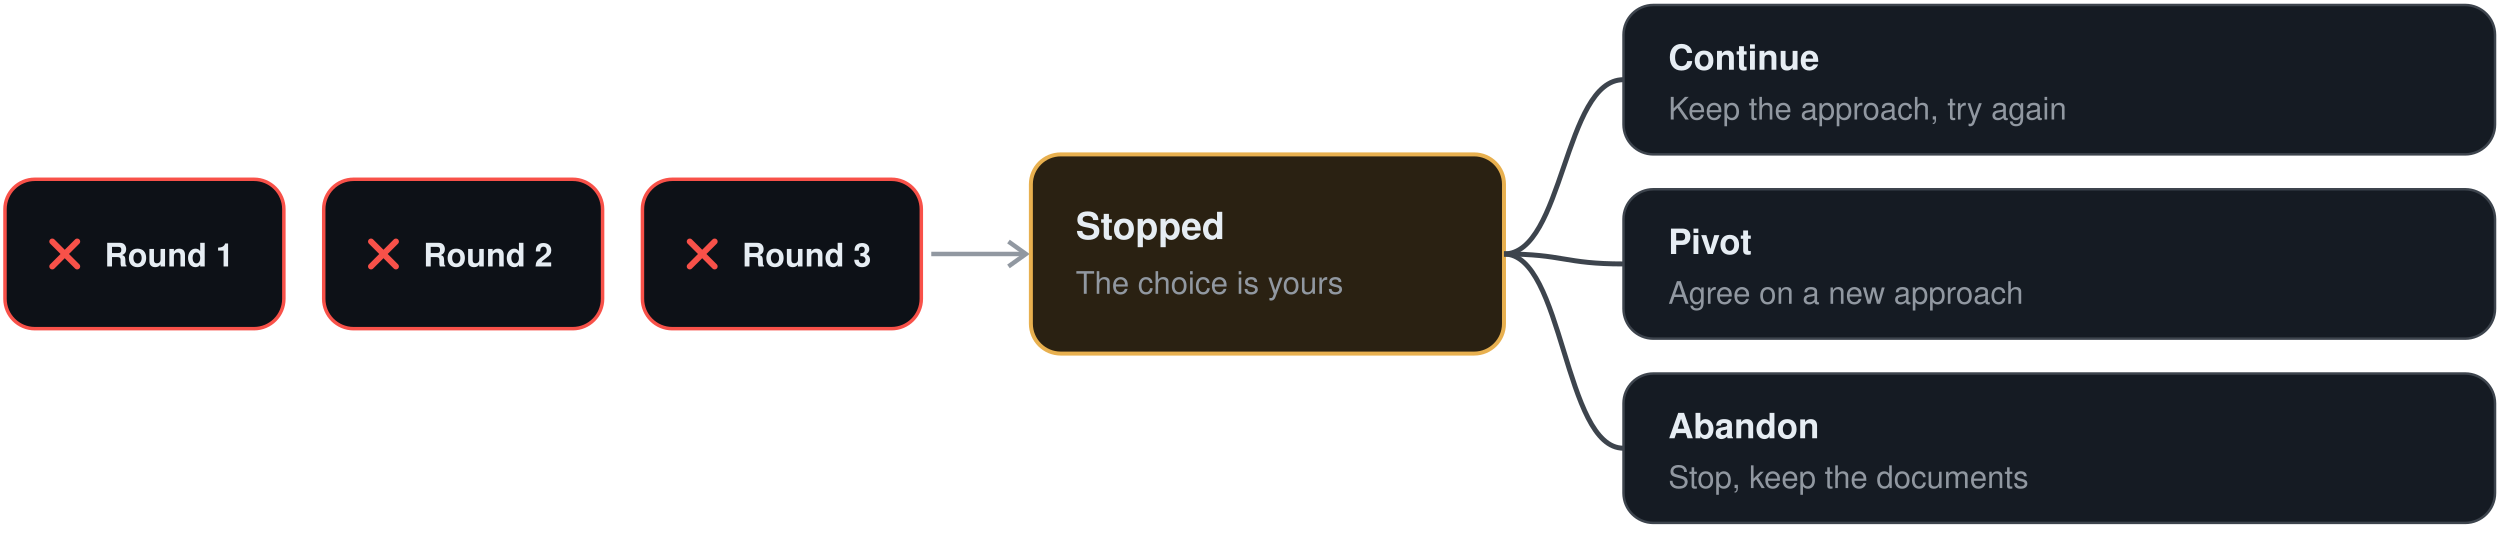
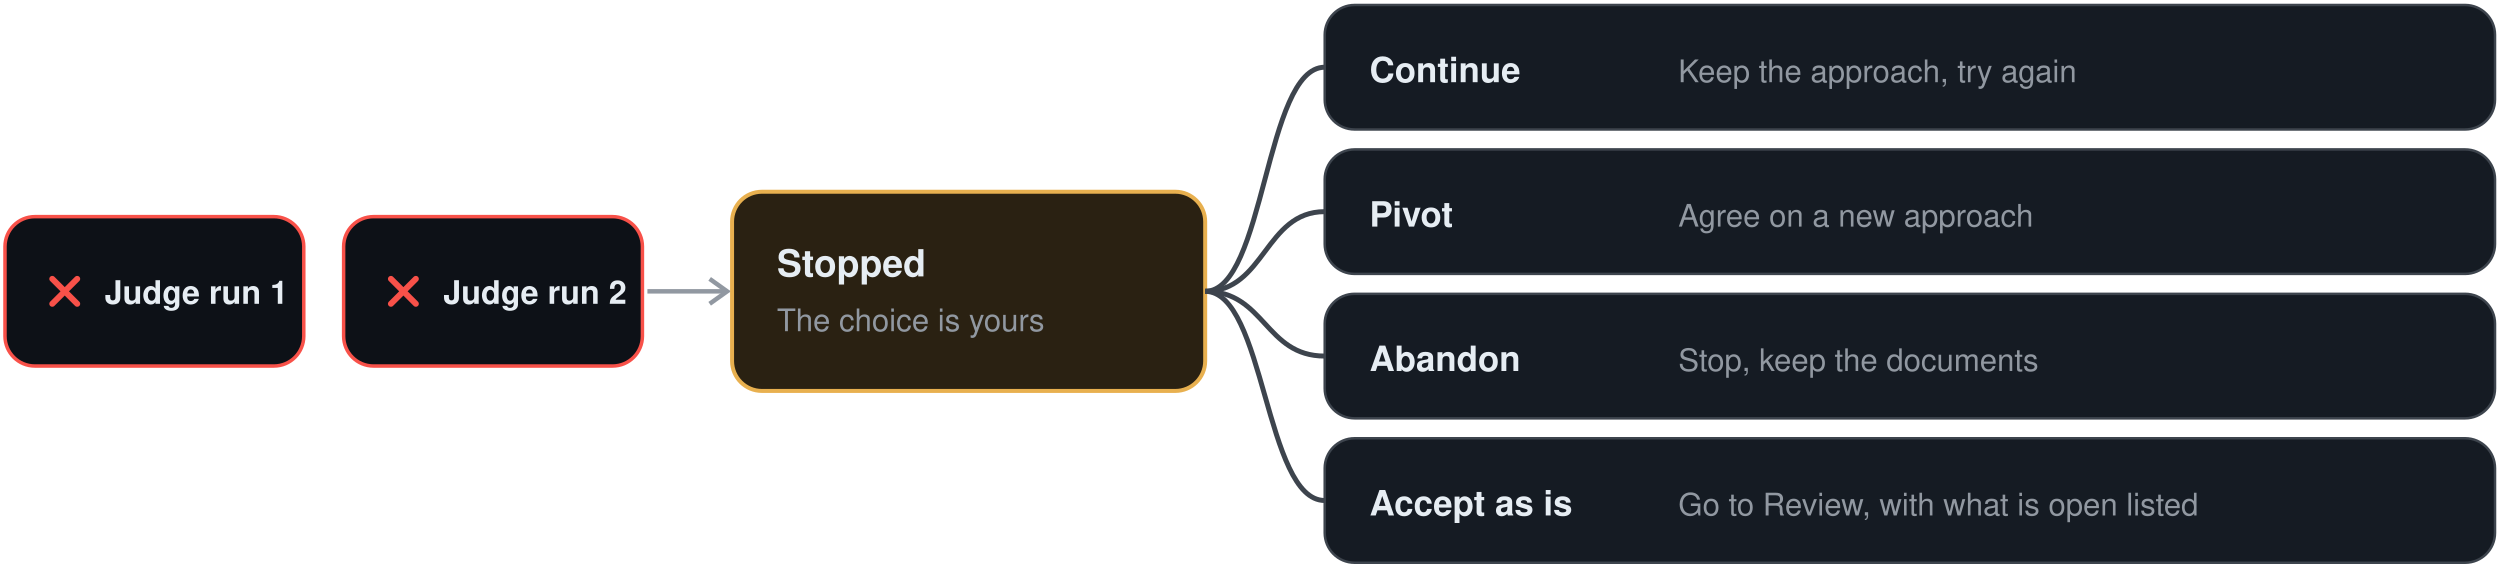
- <svg xmlns="http://www.w3.org/2000/svg" width="1004" height="224" viewBox="-2 -2 1004 224" role="img" aria-label="Stopped verification: three failed rounds, then you choose to continue, pivot or abandon">
-   <rect x="0" y="70" width="112" height="60" rx="12" fill="#0d1117" stroke="#f85149" stroke-width="1.4" />
-   <path d="M19 95 l10 10 M29 95 l-10 10" stroke="#f85149" stroke-width="2.4" stroke-linecap="round" />
-   <text x="40" y="105" font-family="-apple-system, BlinkMacSystemFont, 'Segoe UI', 'Helvetica Neue', Helvetica, Arial, sans-serif" font-size="13" font-weight="600" fill="#e6edf3" text-anchor="start">Round 1</text>
-   <rect x="128" y="70" width="112" height="60" rx="12" fill="#0d1117" stroke="#f85149" stroke-width="1.4" />
-   <path d="M147 95 l10 10 M157 95 l-10 10" stroke="#f85149" stroke-width="2.4" stroke-linecap="round" />
-   <text x="168" y="105" font-family="-apple-system, BlinkMacSystemFont, 'Segoe UI', 'Helvetica Neue', Helvetica, Arial, sans-serif" font-size="13" font-weight="600" fill="#e6edf3" text-anchor="start">Round 2</text>
-   <rect x="256" y="70" width="112" height="60" rx="12" fill="#0d1117" stroke="#f85149" stroke-width="1.4" />
-   <path d="M275 95 l10 10 M285 95 l-10 10" stroke="#f85149" stroke-width="2.4" stroke-linecap="round" />
-   <text x="296" y="105" font-family="-apple-system, BlinkMacSystemFont, 'Segoe UI', 'Helvetica Neue', Helvetica, Arial, sans-serif" font-size="13" font-weight="600" fill="#e6edf3" text-anchor="start">Round 3</text>
-   <path d="M372 100 L410 100" stroke="#9198a1" stroke-width="1.8" />
-   <path d="M403 95 l7 5 l-7 5" fill="none" stroke="#9198a1" stroke-width="1.8" />
-   <rect x="412" y="60" width="190" height="80" rx="12" fill="#2a2112" stroke="#e8b04f" stroke-width="1.6" />
-   <text x="430" y="94" font-family="-apple-system, BlinkMacSystemFont, 'Segoe UI', 'Helvetica Neue', Helvetica, Arial, sans-serif" font-size="15" font-weight="650" fill="#e6edf3" text-anchor="start">Stopped</text>
-   <text x="430" y="116" font-family="-apple-system, BlinkMacSystemFont, 'Segoe UI', 'Helvetica Neue', Helvetica, Arial, sans-serif" font-size="12.5" font-weight="400" fill="#9198a1" text-anchor="start">The choice is yours</text>
-   <path d="M602 100 C626.0 100 626.0 30 650 30" fill="none" stroke="#3d444d" stroke-width="2" />
-   <rect x="650" y="0" width="350" height="60" rx="12" fill="#151b23" stroke="#3d444d" stroke-width="1" />
-   <text x="668" y="26" font-family="-apple-system, BlinkMacSystemFont, 'Segoe UI', 'Helvetica Neue', Helvetica, Arial, sans-serif" font-size="14" font-weight="650" fill="#e6edf3" text-anchor="start">Continue</text>
-   <text x="668" y="46" font-family="-apple-system, BlinkMacSystemFont, 'Segoe UI', 'Helvetica Neue', Helvetica, Arial, sans-serif" font-size="12.5" font-weight="400" fill="#9198a1" text-anchor="start">Keep the approach, try again</text>
-   <path d="M602 100 C626.0 100 626.0 104 650 104" fill="none" stroke="#3d444d" stroke-width="2" />
-   <rect x="650" y="74" width="350" height="60" rx="12" fill="#151b23" stroke="#3d444d" stroke-width="1" />
-   <text x="668" y="100" font-family="-apple-system, BlinkMacSystemFont, 'Segoe UI', 'Helvetica Neue', Helvetica, Arial, sans-serif" font-size="14" font-weight="650" fill="#e6edf3" text-anchor="start">Pivot</text>
-   <text x="668" y="120" font-family="-apple-system, BlinkMacSystemFont, 'Segoe UI', 'Helvetica Neue', Helvetica, Arial, sans-serif" font-size="12.5" font-weight="400" fill="#9198a1" text-anchor="start">Agree on a new approach</text>
-   <path d="M602 100 C626.0 100 626.0 178 650 178" fill="none" stroke="#3d444d" stroke-width="2" />
-   <rect x="650" y="148" width="350" height="60" rx="12" fill="#151b23" stroke="#3d444d" stroke-width="1" />
-   <text x="668" y="174" font-family="-apple-system, BlinkMacSystemFont, 'Segoe UI', 'Helvetica Neue', Helvetica, Arial, sans-serif" font-size="14" font-weight="650" fill="#e6edf3" text-anchor="start">Abandon</text>
-   <text x="668" y="194" font-family="-apple-system, BlinkMacSystemFont, 'Segoe UI', 'Helvetica Neue', Helvetica, Arial, sans-serif" font-size="12.5" font-weight="400" fill="#9198a1" text-anchor="start">Stop, keep the documents</text>
+ <svg xmlns="http://www.w3.org/2000/svg" width="1004" height="234" viewBox="-2 -2 1004 234" role="img" aria-label="When verification keeps failing: after two failed judge runs the task stops, and you choose to continue, pivot, abandon or accept it as is">
+   <rect x="0" y="85" width="120" height="60" rx="12" fill="#0d1117" stroke="#f85149" stroke-width="1.4" />
+   <path d="M19 110 l10 10 M29 110 l-10 10" stroke="#f85149" stroke-width="2.4" stroke-linecap="round" />
+   <text x="40" y="120" font-family="-apple-system, BlinkMacSystemFont, 'Segoe UI', 'Helvetica Neue', Helvetica, Arial, sans-serif" font-size="13" font-weight="600" fill="#e6edf3" text-anchor="start">Judge run 1</text>
+   <rect x="136" y="85" width="120" height="60" rx="12" fill="#0d1117" stroke="#f85149" stroke-width="1.4" />
+   <path d="M155 110 l10 10 M165 110 l-10 10" stroke="#f85149" stroke-width="2.4" stroke-linecap="round" />
+   <text x="176" y="120" font-family="-apple-system, BlinkMacSystemFont, 'Segoe UI', 'Helvetica Neue', Helvetica, Arial, sans-serif" font-size="13" font-weight="600" fill="#e6edf3" text-anchor="start">Judge run 2</text>
+   <path d="M258 115 L290 115" stroke="#9198a1" stroke-width="1.8" />
+   <path d="M283 110 l7 5 l-7 5" fill="none" stroke="#9198a1" stroke-width="1.8" />
+   <rect x="292" y="75" width="190" height="80" rx="12" fill="#2a2112" stroke="#e8b04f" stroke-width="1.6" />
+   <text x="310" y="109" font-family="-apple-system, BlinkMacSystemFont, 'Segoe UI', 'Helvetica Neue', Helvetica, Arial, sans-serif" font-size="15" font-weight="650" fill="#e6edf3" text-anchor="start">Stopped</text>
+   <text x="310" y="131" font-family="-apple-system, BlinkMacSystemFont, 'Segoe UI', 'Helvetica Neue', Helvetica, Arial, sans-serif" font-size="12.5" font-weight="400" fill="#9198a1" text-anchor="start">The choice is yours</text>
+   <path d="M482 115 C506.0 115 506.0 25 530 25" fill="none" stroke="#3d444d" stroke-width="2" />
+   <rect x="530" y="0" width="470" height="50" rx="12" fill="#151b23" stroke="#3d444d" stroke-width="1" />
+   <text x="548" y="31" font-family="-apple-system, BlinkMacSystemFont, 'Segoe UI', 'Helvetica Neue', Helvetica, Arial, sans-serif" font-size="14" font-weight="650" fill="#e6edf3" text-anchor="start">Continue</text>
+   <text x="672" y="31" font-family="-apple-system, BlinkMacSystemFont, 'Segoe UI', 'Helvetica Neue', Helvetica, Arial, sans-serif" font-size="12.5" font-weight="400" fill="#9198a1" text-anchor="start">Keep the approach, try again</text>
+   <path d="M482 115 C506.0 115 506.0 83 530 83" fill="none" stroke="#3d444d" stroke-width="2" />
+   <rect x="530" y="58" width="470" height="50" rx="12" fill="#151b23" stroke="#3d444d" stroke-width="1" />
+   <text x="548" y="89" font-family="-apple-system, BlinkMacSystemFont, 'Segoe UI', 'Helvetica Neue', Helvetica, Arial, sans-serif" font-size="14" font-weight="650" fill="#e6edf3" text-anchor="start">Pivot</text>
+   <text x="672" y="89" font-family="-apple-system, BlinkMacSystemFont, 'Segoe UI', 'Helvetica Neue', Helvetica, Arial, sans-serif" font-size="12.5" font-weight="400" fill="#9198a1" text-anchor="start">Agree on a new approach</text>
+   <path d="M482 115 C506.0 115 506.0 141 530 141" fill="none" stroke="#3d444d" stroke-width="2" />
+   <rect x="530" y="116" width="470" height="50" rx="12" fill="#151b23" stroke="#3d444d" stroke-width="1" />
+   <text x="548" y="147" font-family="-apple-system, BlinkMacSystemFont, 'Segoe UI', 'Helvetica Neue', Helvetica, Arial, sans-serif" font-size="14" font-weight="650" fill="#e6edf3" text-anchor="start">Abandon</text>
+   <text x="672" y="147" font-family="-apple-system, BlinkMacSystemFont, 'Segoe UI', 'Helvetica Neue', Helvetica, Arial, sans-serif" font-size="12.5" font-weight="400" fill="#9198a1" text-anchor="start">Stop, keep the documents</text>
+   <path d="M482 115 C506.0 115 506.0 199 530 199" fill="none" stroke="#3d444d" stroke-width="2" />
+   <rect x="530" y="174" width="470" height="50" rx="12" fill="#151b23" stroke="#3d444d" stroke-width="1" />
+   <text x="548" y="205" font-family="-apple-system, BlinkMacSystemFont, 'Segoe UI', 'Helvetica Neue', Helvetica, Arial, sans-serif" font-size="14" font-weight="650" fill="#e6edf3" text-anchor="start">Accept as is</text>
+   <text x="672" y="205" font-family="-apple-system, BlinkMacSystemFont, 'Segoe UI', 'Helvetica Neue', Helvetica, Arial, sans-serif" font-size="12.5" font-weight="400" fill="#9198a1" text-anchor="start">Go to Review, with what is open listed</text>
</svg>
